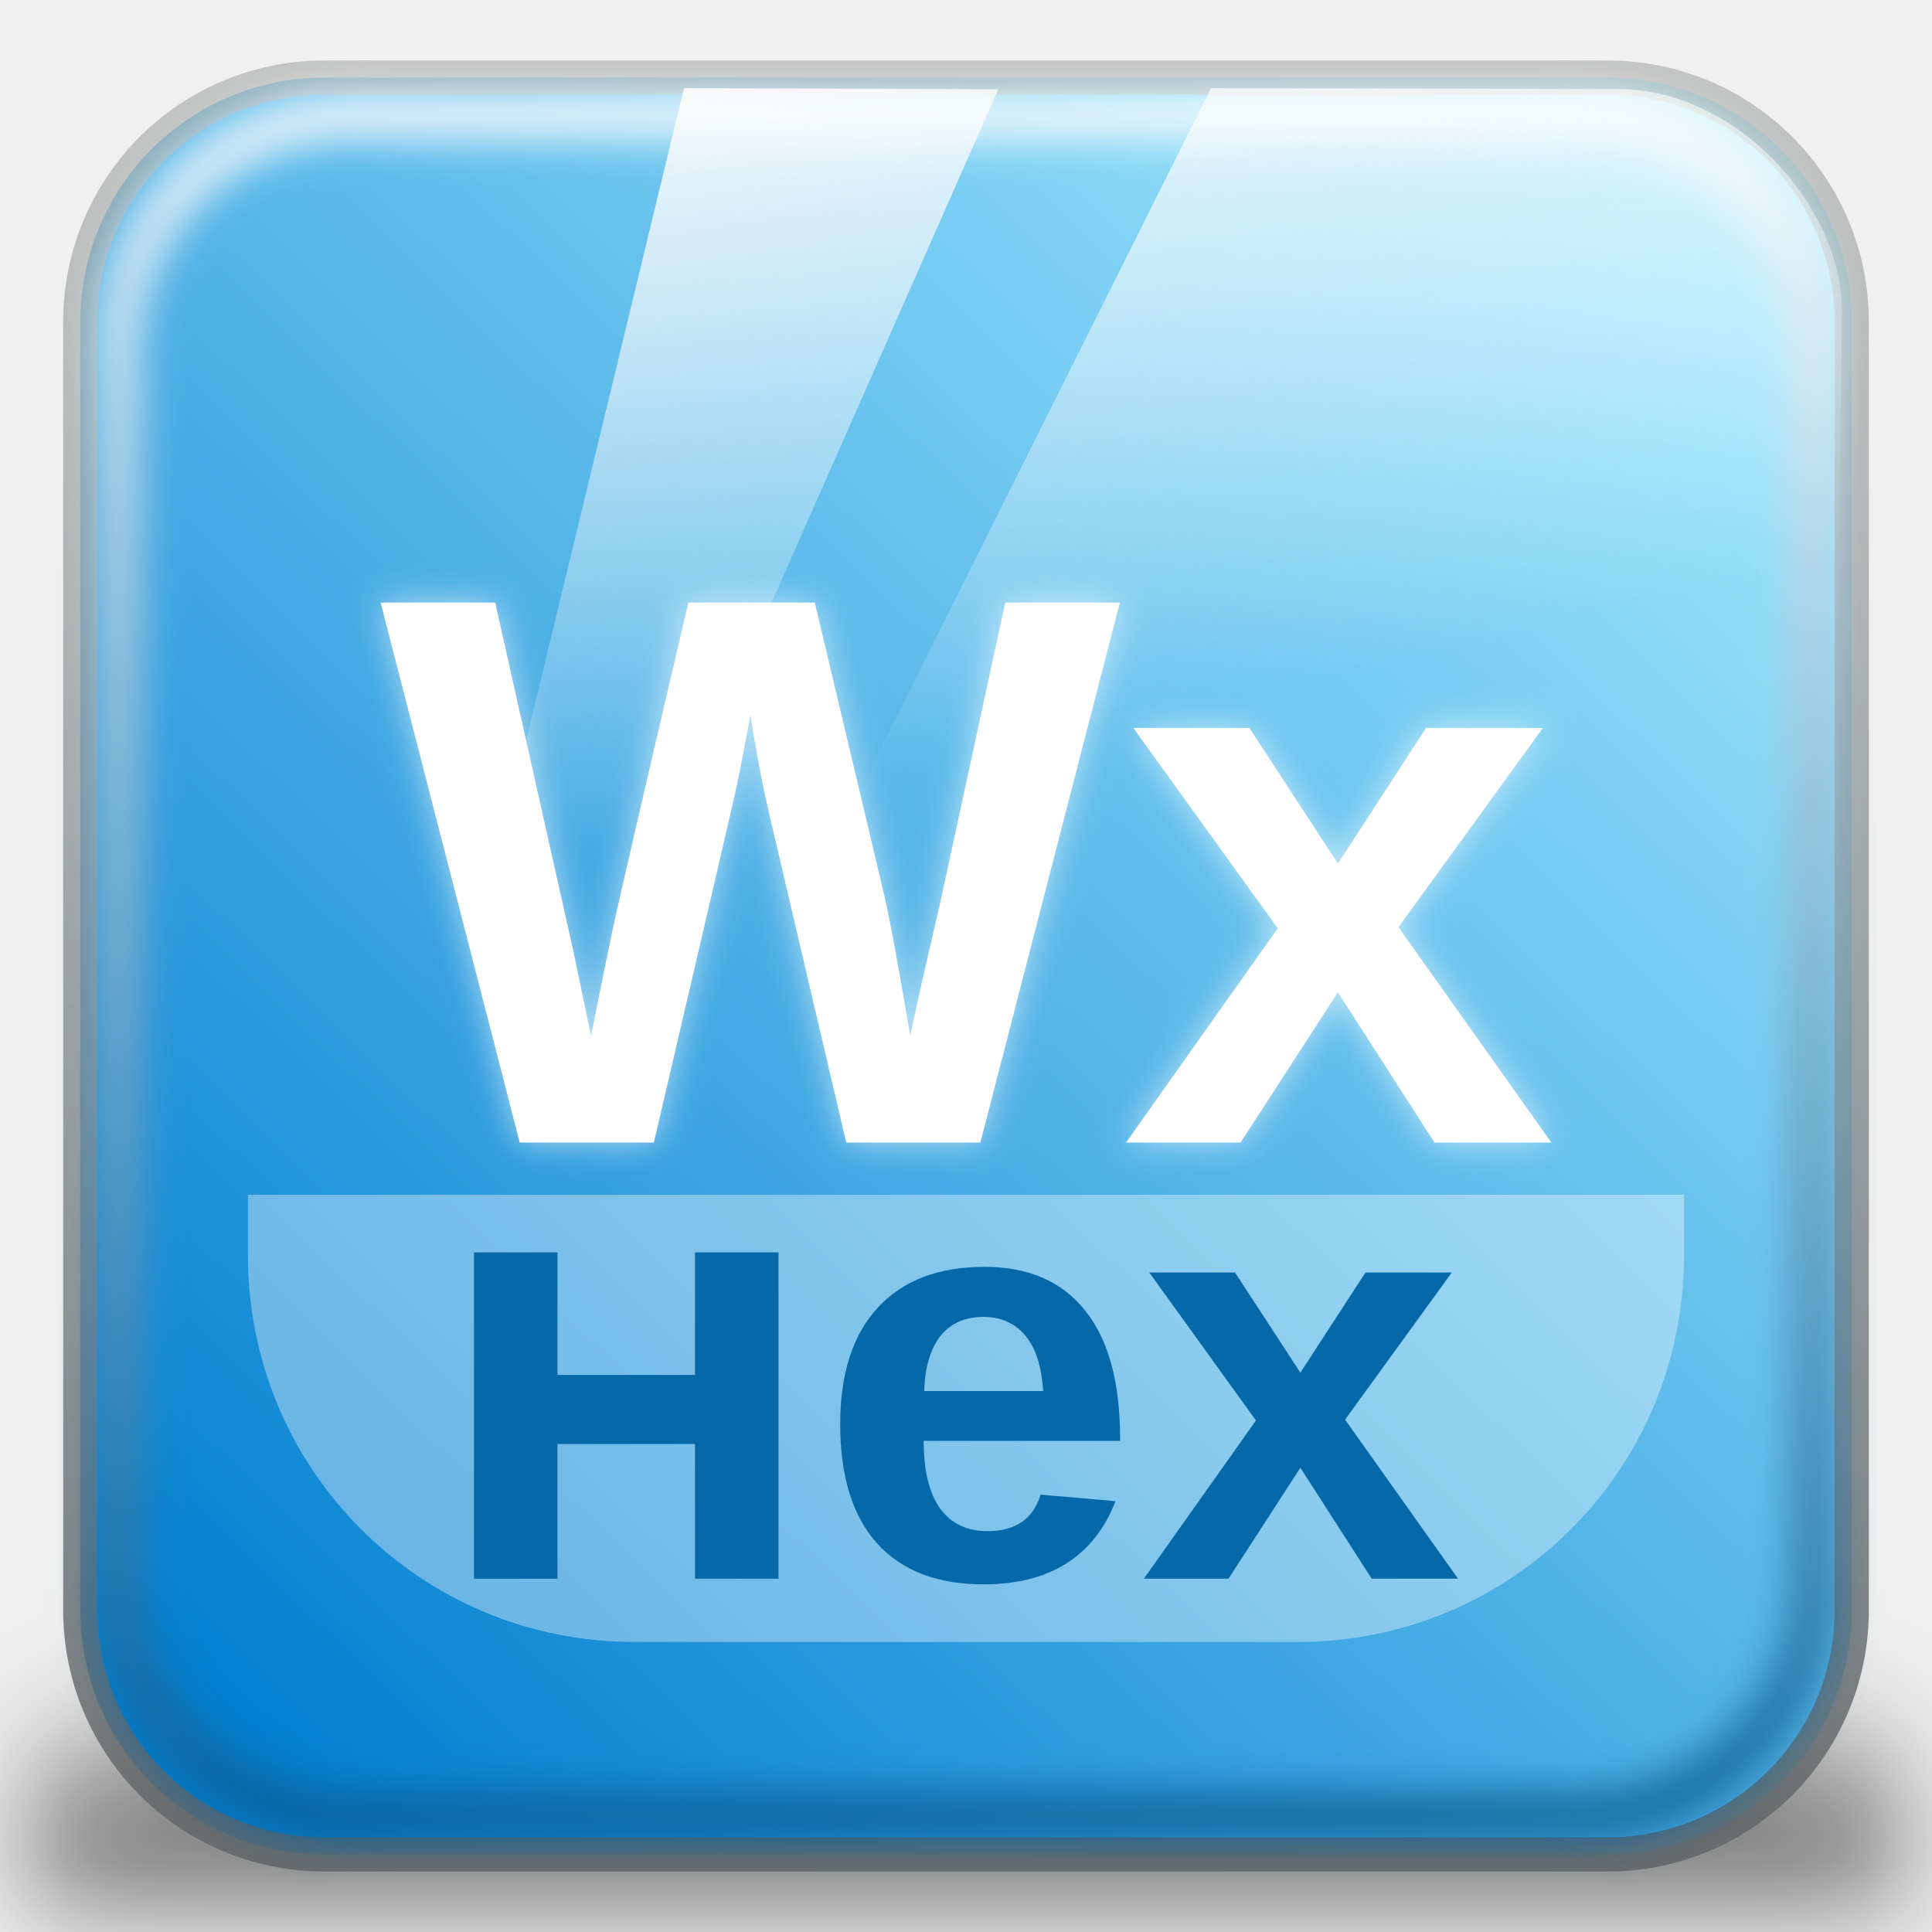
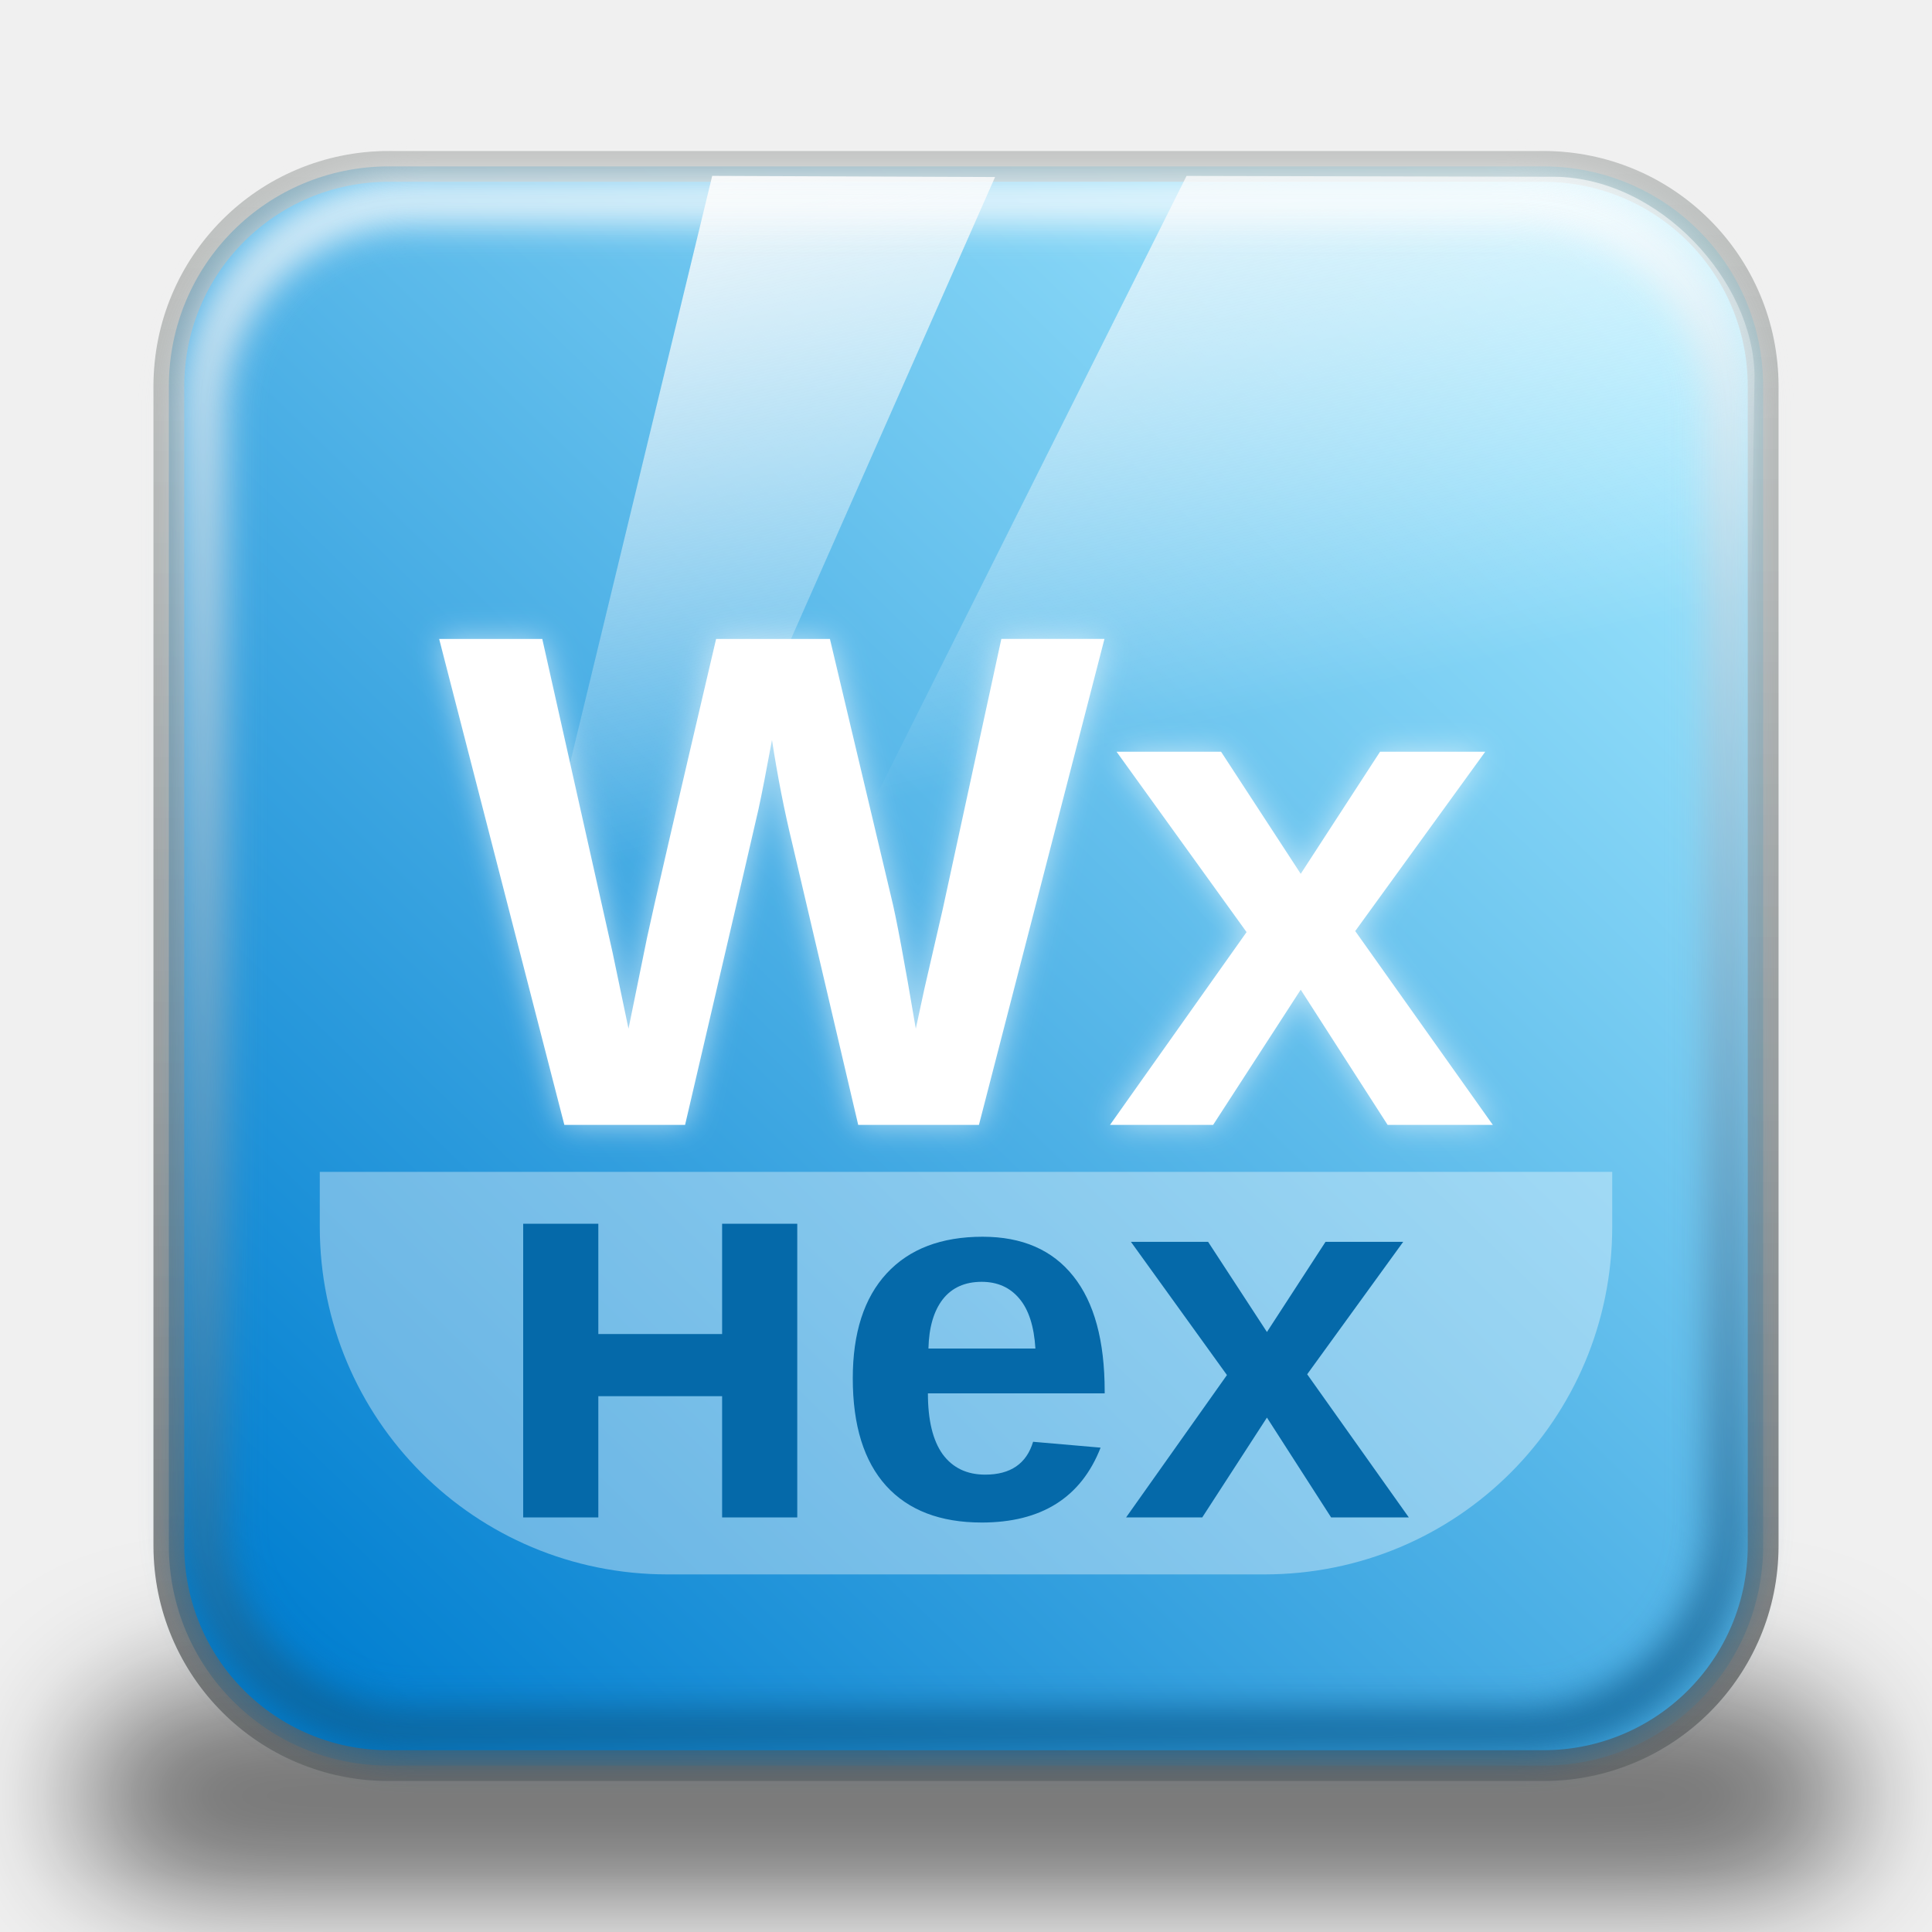
- <svg xmlns="http://www.w3.org/2000/svg" height="256" viewBox="0 0 256 256" width="256" version="1.1" id="svg67">
-   <defs id="defs31">
-     <linearGradient id="linearGradient849" gradientUnits="userSpaceOnUse" x1="213.989" x2="45.164" y1="41.933" y2="216.045" gradientTransform="matrix(1.2,0,0,1.2,-25.60002,-27.0017)">
-       <stop offset="0" stop-color="#a5eaff" id="stop2" />
-       <stop offset="1" stop-color="#007ed0" id="stop4" />
+ <svg xmlns="http://www.w3.org/2000/svg" height="256" viewBox="0 0 256 256" width="256">
+   <defs>
+     <linearGradient id="linearGradient849" gradientUnits="userSpaceOnUse" x1="220.869" x2="38.537" y1="33.786" y2="221.827">
+       <stop offset="0" stop-color="#a5eaff" />
+       <stop offset="1" stop-color="#007ed0" />
    </linearGradient>
-     <filter id="filter1211" color-interpolation-filters="sRGB" height="2.359" width="1.173" x="-0.086" y="-0.68">
-       <feGaussianBlur stdDeviation="7.893" id="feGaussianBlur7" />
+     <filter id="filter1211" color-interpolation-filters="sRGB" height="2.359" width="1.173" x="-.086" y="-.68">
+       <feGaussianBlur stdDeviation="7.893" />
    </filter>
-     <linearGradient id="linearGradient1221" gradientUnits="userSpaceOnUse" x1="155.337" x2="154.967" y1="229.016" y2="30.335" gradientTransform="matrix(1.2,0,0,1.2,-25.60002,-27.0017)">
-       <stop offset="0" stop-color="#636566" stop-opacity=".863" id="stop10" />
-       <stop offset="1" stop-color="#a9adab" stop-opacity=".655" id="stop12" />
+     <linearGradient id="linearGradient1221" gradientUnits="userSpaceOnUse" x1="157.524" x2="157.124" y1="235.836" y2="21.26">
+       <stop offset="0" stop-color="#636566" stop-opacity=".863" />
+       <stop offset="1" stop-color="#a9adab" stop-opacity=".655" />
    </linearGradient>
-     <linearGradient id="linearGradient1243" gradientUnits="userSpaceOnUse" x1="130.712" x2="111.197" y1="106.016" y2="22.191" gradientTransform="matrix(1.2,0,0,1.2,-25.60002,-27.0017)">
-       <stop offset="0" stop-color="#fff" stop-opacity=".001" id="stop15" />
-       <stop offset="1" stop-color="#fbfbfb" id="stop17" />
+     <linearGradient id="linearGradient1243" gradientUnits="userSpaceOnUse" x1="130.928" x2="109.853" y1="102.996" y2="12.465">
+       <stop offset="0" stop-color="#fff" stop-opacity=".001" />
+       <stop offset="1" stop-color="#fbfbfb" />
    </linearGradient>
    <linearGradient id="linearGradient1060" gradientUnits="userSpaceOnUse" x1="112.951" x2="111.18" y1="41.641" y2="228.039">
-       <stop offset="0" stop-color="#fefefe" id="stop20" />
-       <stop offset="1" stop-color="#0e6195" id="stop22" />
+       <stop offset="0" stop-color="#fefefe" />
+       <stop offset="1" stop-color="#0e6195" />
    </linearGradient>
-     <filter id="filter1062" color-interpolation-filters="sRGB" height="1.084" width="1.084" x="-0.042" y="-0.042">
-       <feGaussianBlur stdDeviation="2.101" id="feGaussianBlur25" />
+     <filter id="filter1062" color-interpolation-filters="sRGB" height="1.084" width="1.084" x="-.042" y="-.042">
+       <feGaussianBlur stdDeviation="2.101" />
    </filter>
-     <filter id="filter1332" color-interpolation-filters="sRGB" height="1.152" width="1.07" x="-0.035" y="-0.076">
-       <feGaussianBlur stdDeviation="1.889" id="feGaussianBlur28" />
+     <filter id="filter1332" color-interpolation-filters="sRGB" height="1.152" width="1.07" x="-.035" y="-.076">
+       <feGaussianBlur stdDeviation="1.889" />
    </filter>
  </defs>
-   <rect filter="url(#filter1211)" height="27.874" opacity="0.519" rx="19.511" ry="13.937" width="219.098" x="18.451" y="209.821" id="rect33" transform="matrix(1.2,0,0,1.2,-25.6,-20.4)" />
-   <path d="M 43.038,10.275 H 212.962 c 17.95,0 32.4,14.45 32.4,32.4 V 213.325 c 0,17.95 -14.45,32.4 -32.4,32.4 H 43.038 c -17.95,0 -32.4,-14.45 -32.4,-32.4 V 42.675 c 0,-17.95 14.45,-32.4 32.4,-32.4 z" fill="url(#linearGradient849)" stroke="url(#linearGradient1221)" stroke-linecap="round" stroke-width="4.535" id="path35" style="fill:url(#linearGradient849);stroke:url(#linearGradient1221)" />
-   <g fill="#ffffff" filter="url(#filter1332)" opacity="0.6" stroke-width="1.354" transform="matrix(1.2,0,0,1.2,-39.55413,-27.32438)" id="g41">
-     <path d="m 141.215,148.933 h -14.811 l -8.082,-34.487 q -1.481,-6.093 -2.497,-12.737 -1.016,5.543 -1.65,8.463 -0.635,2.877 -9.013,38.761 H 90.352 L 74.991,89.31 h 12.652 l 8.632,38.507 1.947,9.309 q 1.185,-5.882 2.285,-11.214 1.143,-5.374 8.463,-36.603 h 13.964 l 7.532,31.737 q 0.889,3.555 3.004,16.08 l 1.058,-4.909 2.243,-9.733 7.194,-33.176 h 12.652 z" fill="#ffffff" stroke-width="1.354" id="path37" />
-     <path d="m 191.359,148.933 -10.664,-16.588 -10.748,16.588 H 157.295 L 174.052,125.278 158.099,103.147 h 12.822 l 9.775,14.98 9.733,-14.98 h 12.906 l -15.953,22.004 16.884,23.781 z" fill="#ffffff" stroke-width="1.354" id="path39" />
+   <rect filter="url(#filter1211)" height="27.874" opacity=".519" rx="19.511" ry="13.937" transform="matrix(1.08 0 0 1.08 -10.24 -3.690085)" width="219.098" x="18.451" y="209.821" />
+   <path d="m51.534 22.047h152.932c16.155 0 29.16 13.005 29.16 29.16v153.586c0 16.155-13.005 29.16-29.16 29.16h-152.932c-16.155 0-29.16-13.005-29.16-29.16v-153.586c0-16.155 13.005-29.16 29.16-29.16z" fill="url(#linearGradient849)" stroke="url(#linearGradient1221)" stroke-linecap="round" stroke-width="4.082" />
+   <g fill="#fff" filter="url(#filter1332)" opacity=".6" stroke-width="1.354" transform="matrix(1.08 0 0 1.08 -22.79872 -11.79194)">
+     <path d="m141.215 148.933h-14.811l-8.082-34.487q-1.481-6.093-2.497-12.737-1.016 5.543-1.65 8.463-.635 2.877-9.013 38.761h-14.811l-15.361-59.623h12.652l8.632 38.507 1.947 9.309q1.185-5.882 2.285-11.214 1.143-5.374 8.463-36.603h13.964l7.532 31.737q.889 3.555 3.004 16.08l1.058-4.909 2.243-9.733 7.194-33.176h12.652z" fill="#fff" stroke-width="1.354" />
+     <path d="m191.359 148.933-10.664-16.588-10.748 16.588h-12.652l16.757-23.655-15.953-22.131h12.822l9.775 14.98 9.733-14.98h12.906l-15.953 22.004 16.884 23.781z" fill="#fff" stroke-width="1.354" />
  </g>
-   <path d="M 160.47,11.68 101.443,129.618 243.531,79.601 244.095,41.123 C 243.945,27.205 230.212,12.029 214.754,11.805 Z M 90.634,11.673 62.145,129.37 80.476,129.11 132.28,11.842 Z" fill="url(#linearGradient1243)" id="path43" style="fill:url(#linearGradient1243);stroke-width:1.2" />
-   <path d="M 69.054,43.033 H 204.012 c 14.256,0 25.733,11.477 25.733,25.733 V 204.301 c 0,14.256 -11.477,25.733 -25.733,25.733 H 69.054 c -14.256,0 -25.733,-11.477 -25.733,-25.733 V 68.766 c 0,-14.256 11.477,-25.733 25.733,-25.733 z" style="opacity:0.8;fill:none;stroke:url(#linearGradient1060);stroke-width:5.669;stroke-linecap:round;filter:url(#filter1062)" transform="matrix(1.205087,0,0,1.205087,-36.53459,-36.5346)" id="path45" />
-   <g fill="#ffffff" stroke-width="1.354" transform="matrix(1.2,0,0,1.2,-39.55413,-27.32438)" id="g51">
-     <path d="m 141.215,148.933 h -14.811 l -8.082,-34.487 q -1.481,-6.093 -2.497,-12.737 -1.016,5.543 -1.65,8.463 -0.635,2.877 -9.013,38.761 H 90.352 L 74.991,89.31 h 12.652 l 8.632,38.507 1.947,9.309 q 1.185,-5.882 2.285,-11.214 1.143,-5.374 8.463,-36.603 h 13.964 l 7.532,31.737 q 0.889,3.555 3.004,16.08 l 1.058,-4.909 2.243,-9.733 7.194,-33.176 h 12.652 z" fill="#ffffff" stroke-width="1.354" id="path47" />
-     <path d="m 191.359,148.933 -10.664,-16.588 -10.748,16.588 H 157.295 L 174.052,125.278 158.099,103.147 h 12.822 l 9.775,14.98 9.733,-14.98 h 12.906 l -15.953,22.004 16.884,23.781 z" fill="#ffffff" stroke-width="1.354" id="path49" />
+   <path d="m157.223 23.312-53.124 106.144 127.879-45.015.508-34.63c-.136-12.527-12.495-26.185-26.407-26.387zm-62.853-.006-25.64 105.927 16.497-.234 46.624-105.541z" fill="url(#linearGradient1243)" stroke-width="1.08" />
+   <path d="m69.054 43.033h134.958c14.256 0 25.733 11.477 25.733 25.733v135.535c0 14.256-11.477 25.733-25.733 25.733h-134.958c-14.256 0-25.733-11.477-25.733-25.733v-135.535c0-14.256 11.477-25.733 25.733-25.733z" style="opacity:.8;fill:none;stroke-width:5.669;stroke-linecap:round;stroke:url(#linearGradient1060);filter:url(#filter1062)" transform="matrix(1.084578 0 0 1.084578 -20.08114 -20.08114)" />
+   <g fill="#fff" stroke-width="1.354" transform="matrix(1.08 0 0 1.08 -22.79872 -11.79194)">
+     <path d="m141.215 148.933h-14.811l-8.082-34.487q-1.481-6.093-2.497-12.737-1.016 5.543-1.65 8.463-.635 2.877-9.013 38.761h-14.811l-15.361-59.623h12.652l8.632 38.507 1.947 9.309q1.185-5.882 2.285-11.214 1.143-5.374 8.463-36.603h13.964l7.532 31.737q.889 3.555 3.004 16.08l1.058-4.909 2.243-9.733 7.194-33.176h12.652z" fill="#fff" stroke-width="1.354" />
+     <path d="m191.359 148.933-10.664-16.588-10.748 16.588h-12.652l16.757-23.655-15.953-22.131h12.822l9.775 14.98 9.733-14.98h12.906l-15.953 22.004 16.884 23.781z" fill="#fff" stroke-width="1.354" />
  </g>
-   <g transform="matrix(1.2,0,0,1.2,-34.81716,-26.54484)" id="g63">
-     <path d="m 214.967,154.047 v 6.719 c 0,23.637 -19.029,42.666 -42.666,42.666 H 99.062 c -23.637,0 -42.666,-19.029 -42.666,-42.666 v -6.719 z" style="opacity:0.463;fill:#ffffff;fill-opacity:0.784;stroke-width:2.666;stroke-linecap:round;stroke-linejoin:round" id="path53" />
-     <g fill="#0569a9" transform="translate(-12.50299,7.819005)" id="g61">
-       <path d="m 118.262,188.623 v -14.875 h -15.188 v 14.875 H 93.856 V 152.592 h 9.219 v 13.531 h 15.188 V 152.592 h 9.219 v 36.031 z" fill="#0569a9" id="path55" />
-       <path d="m 150.106,189.248 q -7.625,0 -11.719,-4.5 -4.094,-4.531 -4.094,-13.188 0,-8.375 4.156,-12.875 4.156,-4.5 11.781,-4.5 7.281,0 11.125,4.844 3.844,4.812 3.844,14.125 v 0.25 h -21.688 q 0,4.938 1.812,7.469 1.844,2.5 5.219,2.5 4.656,0 5.875,-4.031 l 8.281,0.719 q -3.594,9.188 -14.594,9.188 z m 0,-29.531 q -3.094,0 -4.781,2.156 -1.656,2.156 -1.75,6.031 h 13.125 q -0.25,-4.094 -1.969,-6.125 -1.719,-2.062 -4.625,-2.062 z" fill="#0569a9" id="path57" />
-       <path d="m 192.981,188.623 -7.875,-12.25 -7.938,12.25 h -9.344 l 12.375,-17.469 -11.781,-16.344 h 9.469 l 7.219,11.062 7.188,-11.062 h 9.531 l -11.781,16.25 12.469,17.562 z" fill="#0569a9" id="path59" />
+   <g transform="matrix(1.08 0 0 1.08 -18.53544 -11.09036)">
+     <path d="m214.967 154.047v6.719c0 23.637-19.029 42.666-42.666 42.666h-73.239c-23.637 0-42.666-19.029-42.666-42.666v-6.719z" style="opacity:.463;fill:#fff;fill-opacity:.784;stroke-width:2.666;stroke-linecap:round;stroke-linejoin:round" />
+     <g fill="#0569a9" transform="translate(-12.50299 7.819005)">
+       <path d="m118.262 188.623v-14.875h-15.188v14.875h-9.219v-36.031h9.219v13.531h15.188v-13.531h9.219v36.031z" fill="#0569a9" />
+       <path d="m150.106 189.248q-7.625 0-11.719-4.5-4.094-4.531-4.094-13.188 0-8.375 4.156-12.875 4.156-4.5 11.781-4.5 7.281 0 11.125 4.844 3.844 4.812 3.844 14.125v.25h-21.688q0 4.938 1.812 7.469 1.844 2.5 5.219 2.5 4.656 0 5.875-4.031l8.281.719q-3.594 9.188-14.594 9.188zm0-29.531q-3.094 0-4.781 2.156-1.656 2.156-1.75 6.031h13.125q-.25-4.094-1.969-6.125-1.719-2.062-4.625-2.062z" fill="#0569a9" />
+       <path d="m192.981 188.623-7.875-12.25-7.938 12.25h-9.344l12.375-17.469-11.781-16.344h9.469l7.219 11.062 7.188-11.062h9.531l-11.781 16.25 12.469 17.562z" fill="#0569a9" />
    </g>
  </g>
</svg>
